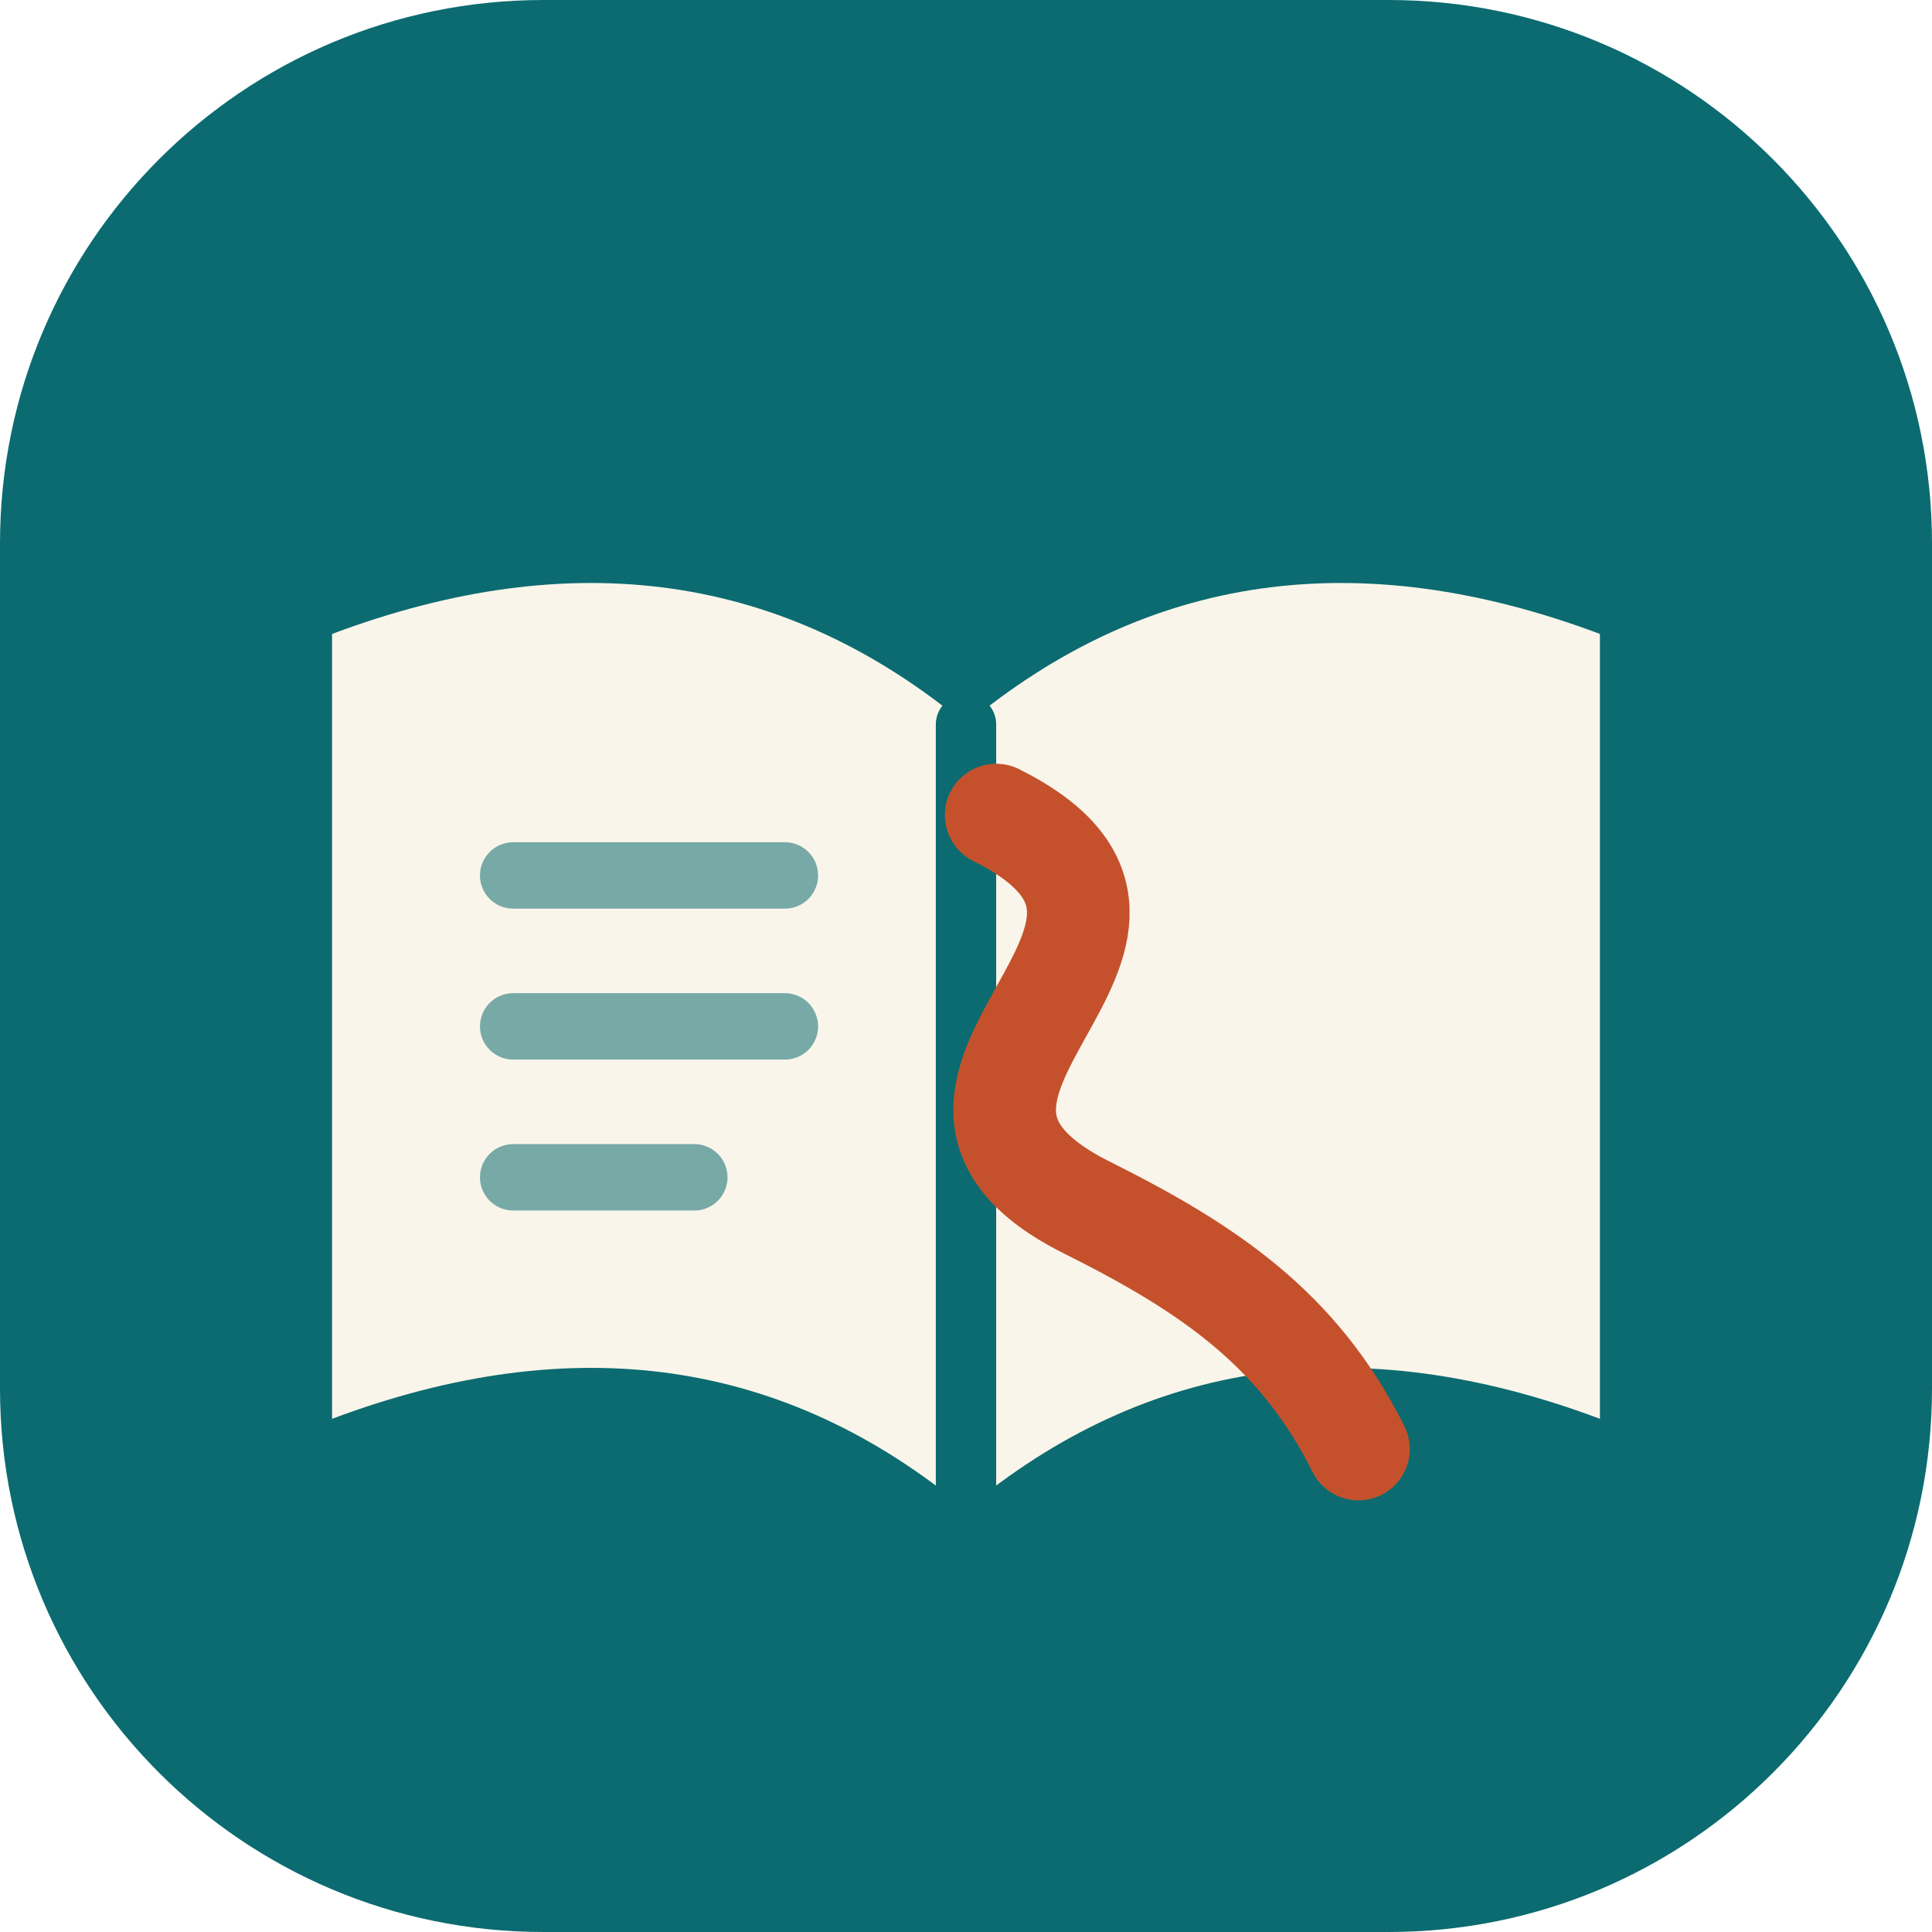
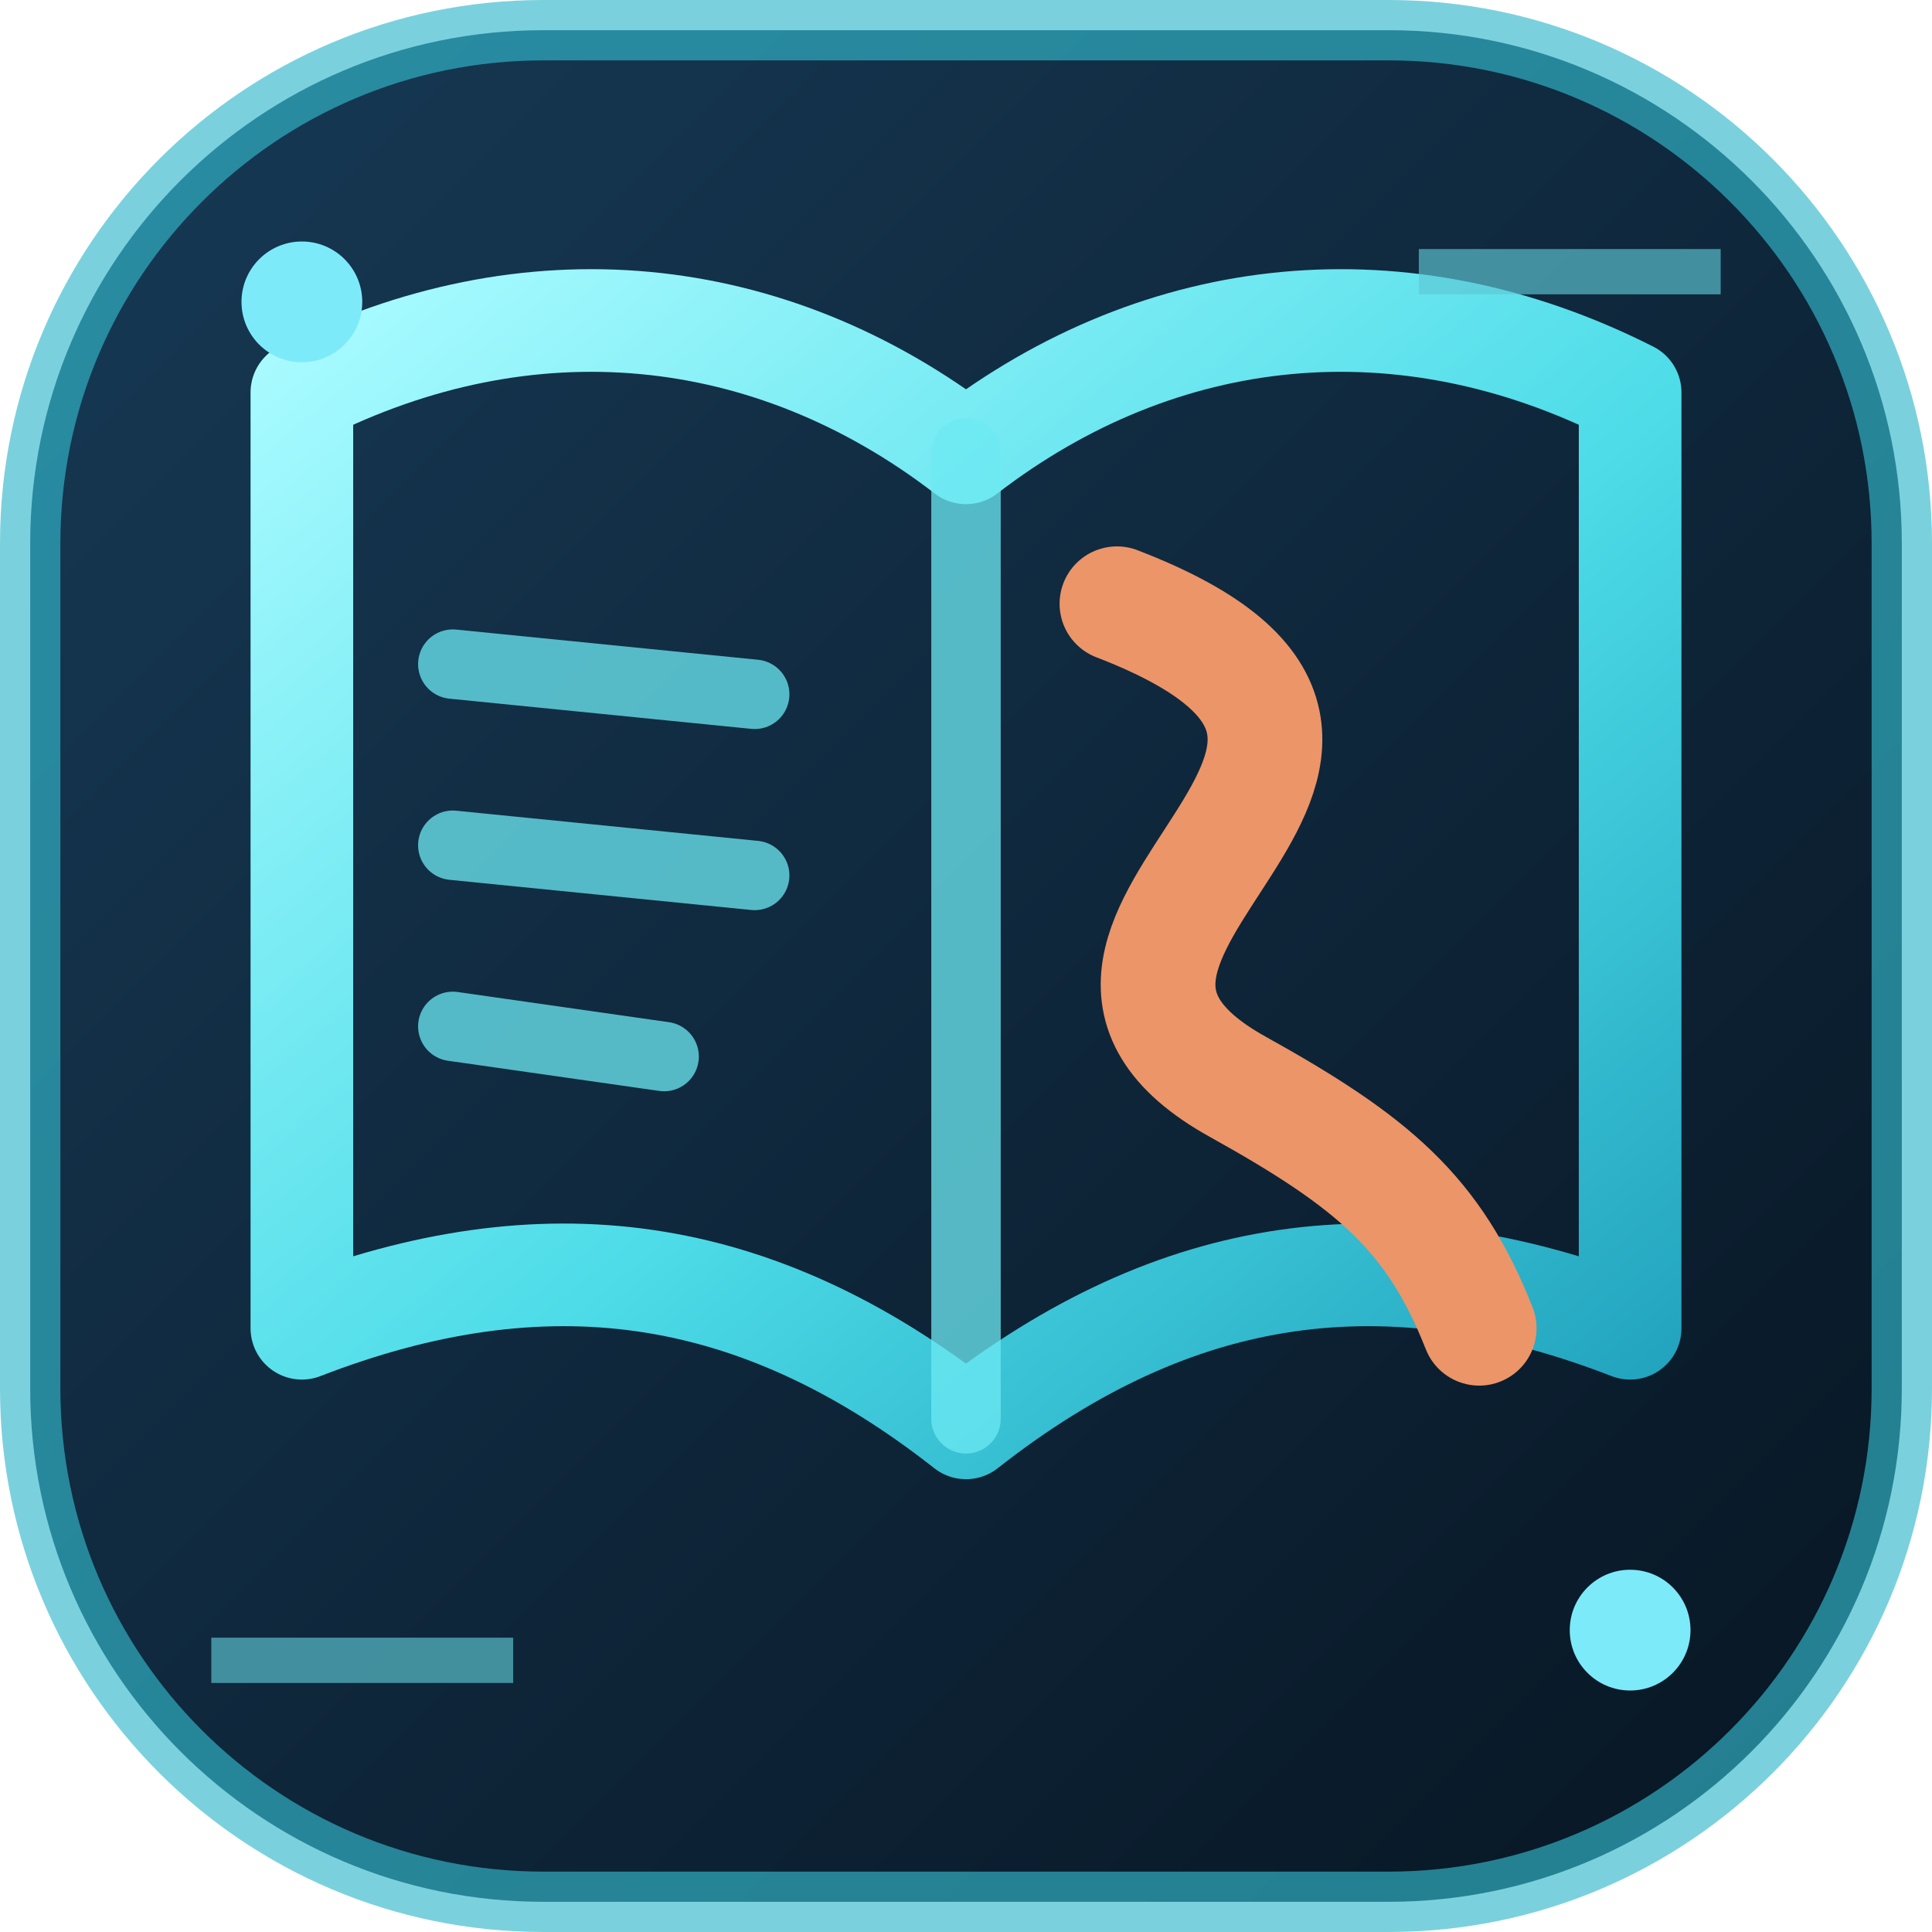
- <svg xmlns="http://www.w3.org/2000/svg" viewBox="0 0 64 64" width="64" height="64" role="img" aria-label="Bermejo Accesible">
-   <rect width="64" height="64" rx="18" fill="#0b6b70" />
-   <path d="M11 21c8-3 15-2 21 3 6-5 13-6 21-3v26c-8-3-15-2-21 3-6-5-13-6-21-3Z" fill="#faf5ea" />
-   <path d="M32 24v26" stroke="#0b6b70" stroke-width="2" stroke-linecap="round" />
-   <path d="M33 27c8 4-5 9 3 13 4 2 7 4 9 8" fill="none" stroke="#c4512c" stroke-width="3.4" stroke-linecap="round" />
-   <path d="M17 29h9M17 34h9M17 39h6" stroke="#0b6b70" stroke-width="2.2" stroke-linecap="round" opacity=".55" />
+ <svg xmlns="http://www.w3.org/2000/svg" viewBox="0 0 64 64" width="64" height="64" role="img" aria-label="Bermejo Accesible: libro y río">
+   <defs>
+     <linearGradient id="f" x1="0" y1="0" x2="1" y2="1">
+       <stop stop-color="#173a56" />
+       <stop offset="1" stop-color="#071522" />
+     </linearGradient>
+     <linearGradient id="b" x1="0" y1="0" x2="1" y2="1">
+       <stop stop-color="#a8fbff" />
+       <stop offset=".55" stop-color="#4ddce8" />
+       <stop offset="1" stop-color="#21a2bd" />
+     </linearGradient>
+   </defs>
+   <rect x="1" y="1" width="62" height="62" rx="17" fill="url(#f)" stroke="#33b8cb" stroke-opacity=".65" stroke-width="2" />
+   <path d="M32 15c-6.5-5-14.5-5.8-22-2v31c8-3.1 15-2.2 22 3.3 7-5.5 14-6.4 22-3.3V13c-7.5-3.8-15.5-3-22 2Z" fill="none" stroke="url(#b)" stroke-width="3.4" stroke-linejoin="round" />
+   <path d="M32 15v32M15 22l10 1M15 28l10 1M15 34l7 1" stroke="#6ceaf3" stroke-width="2.3" fill="none" stroke-linecap="round" opacity=".75" />
+   <path d="M37 20c13 5-5 11 4 16 4.5 2.5 6.5 4.2 8 8" stroke="#ec9569" stroke-width="3.8" fill="none" stroke-linecap="round" />
+   <circle cx="10" cy="10" r="2" fill="#7deafa" />
+   <circle cx="54" cy="54" r="2" fill="#7deafa" />
+   <path d="M7 55h10M47 9h10" stroke="#5ec7d4" stroke-width="1.5" opacity=".65" />
</svg>
